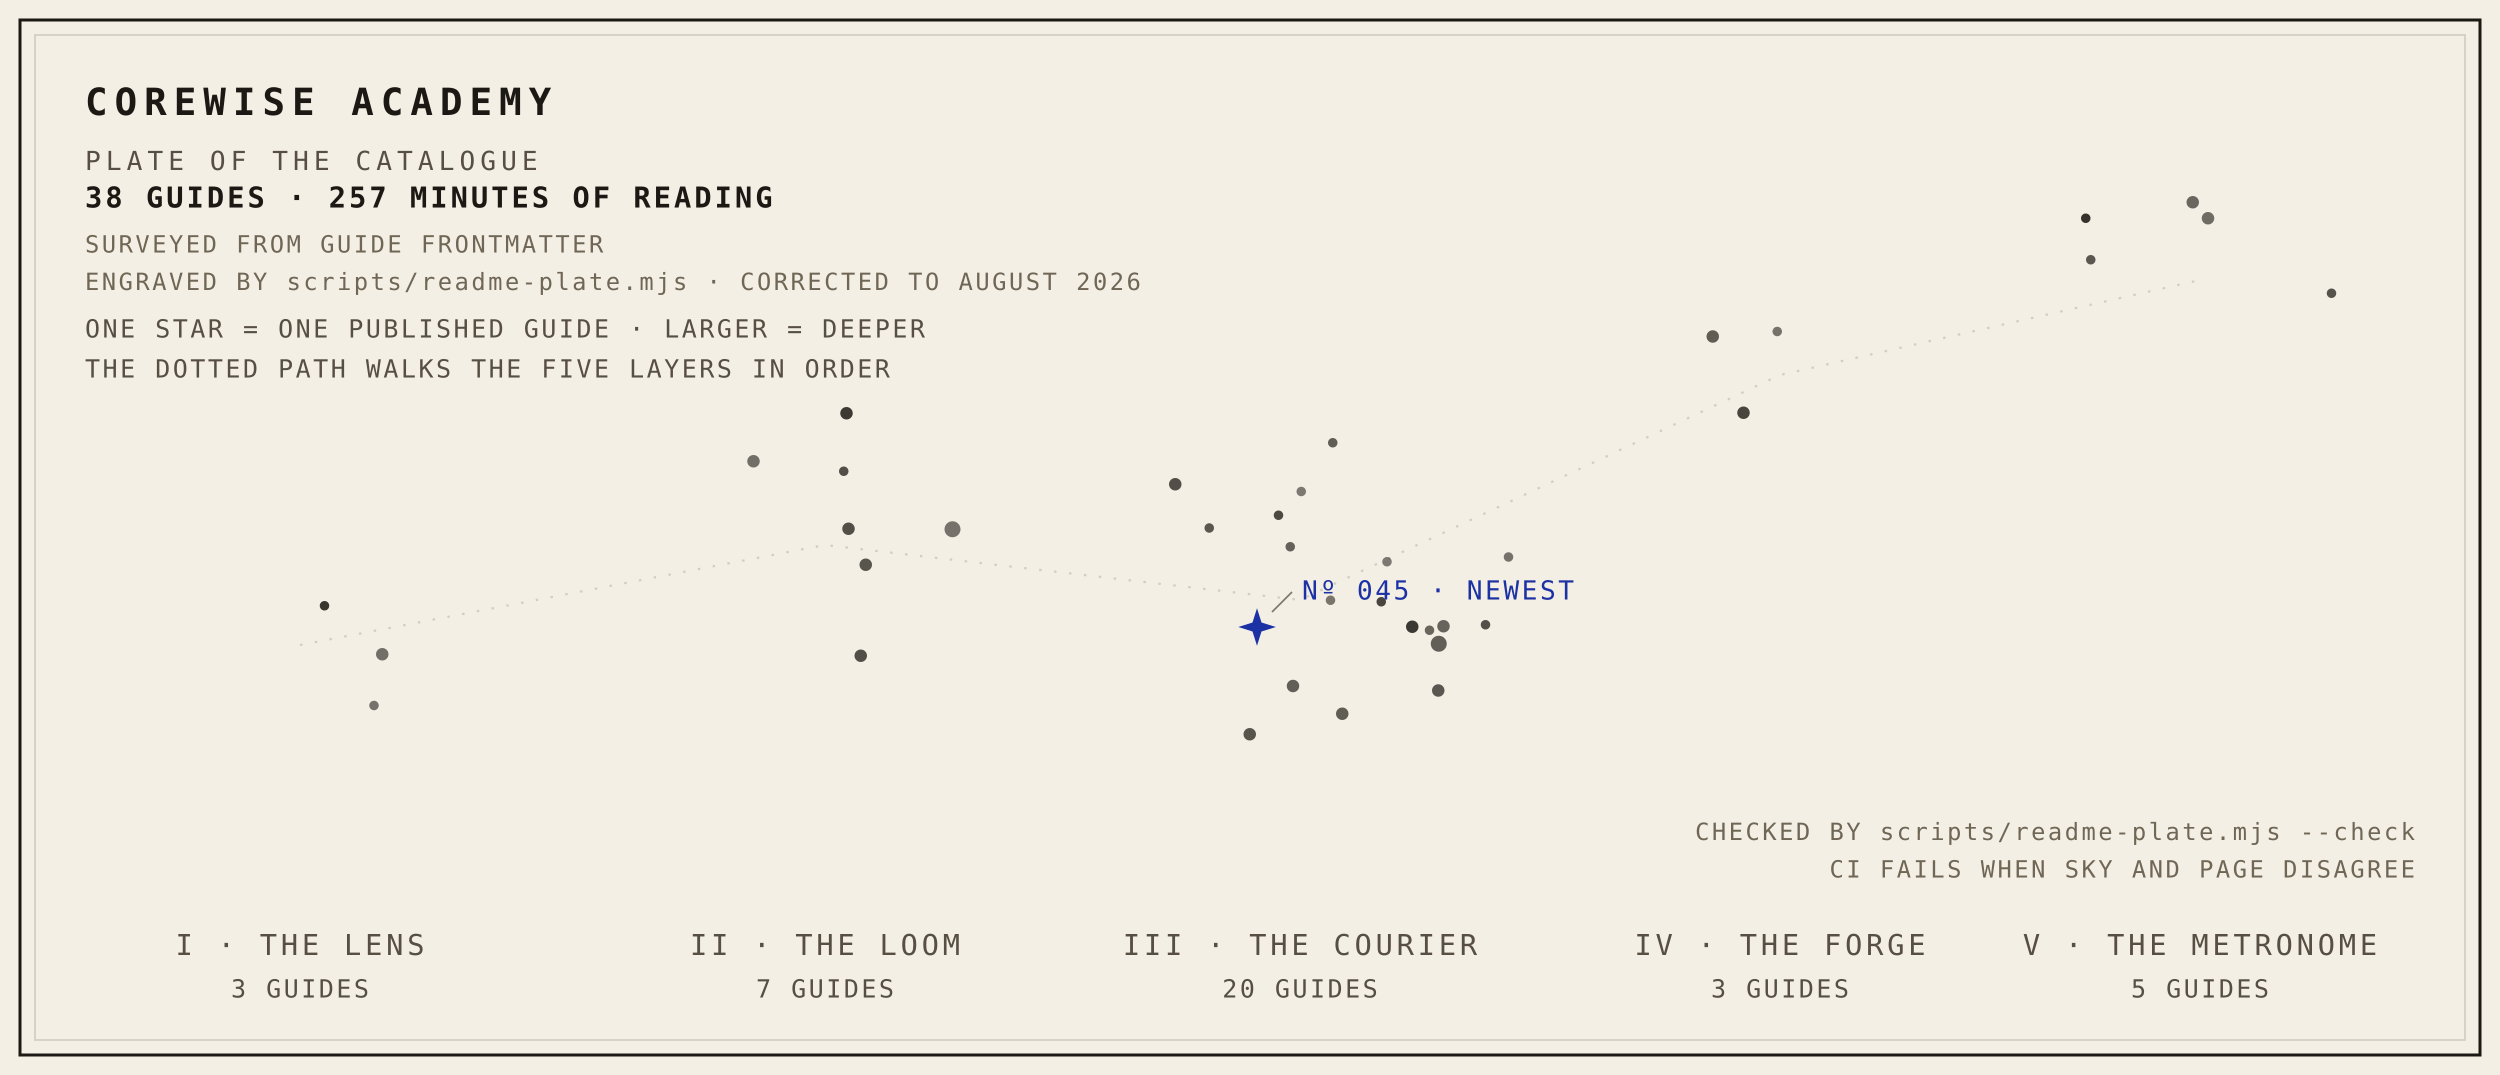
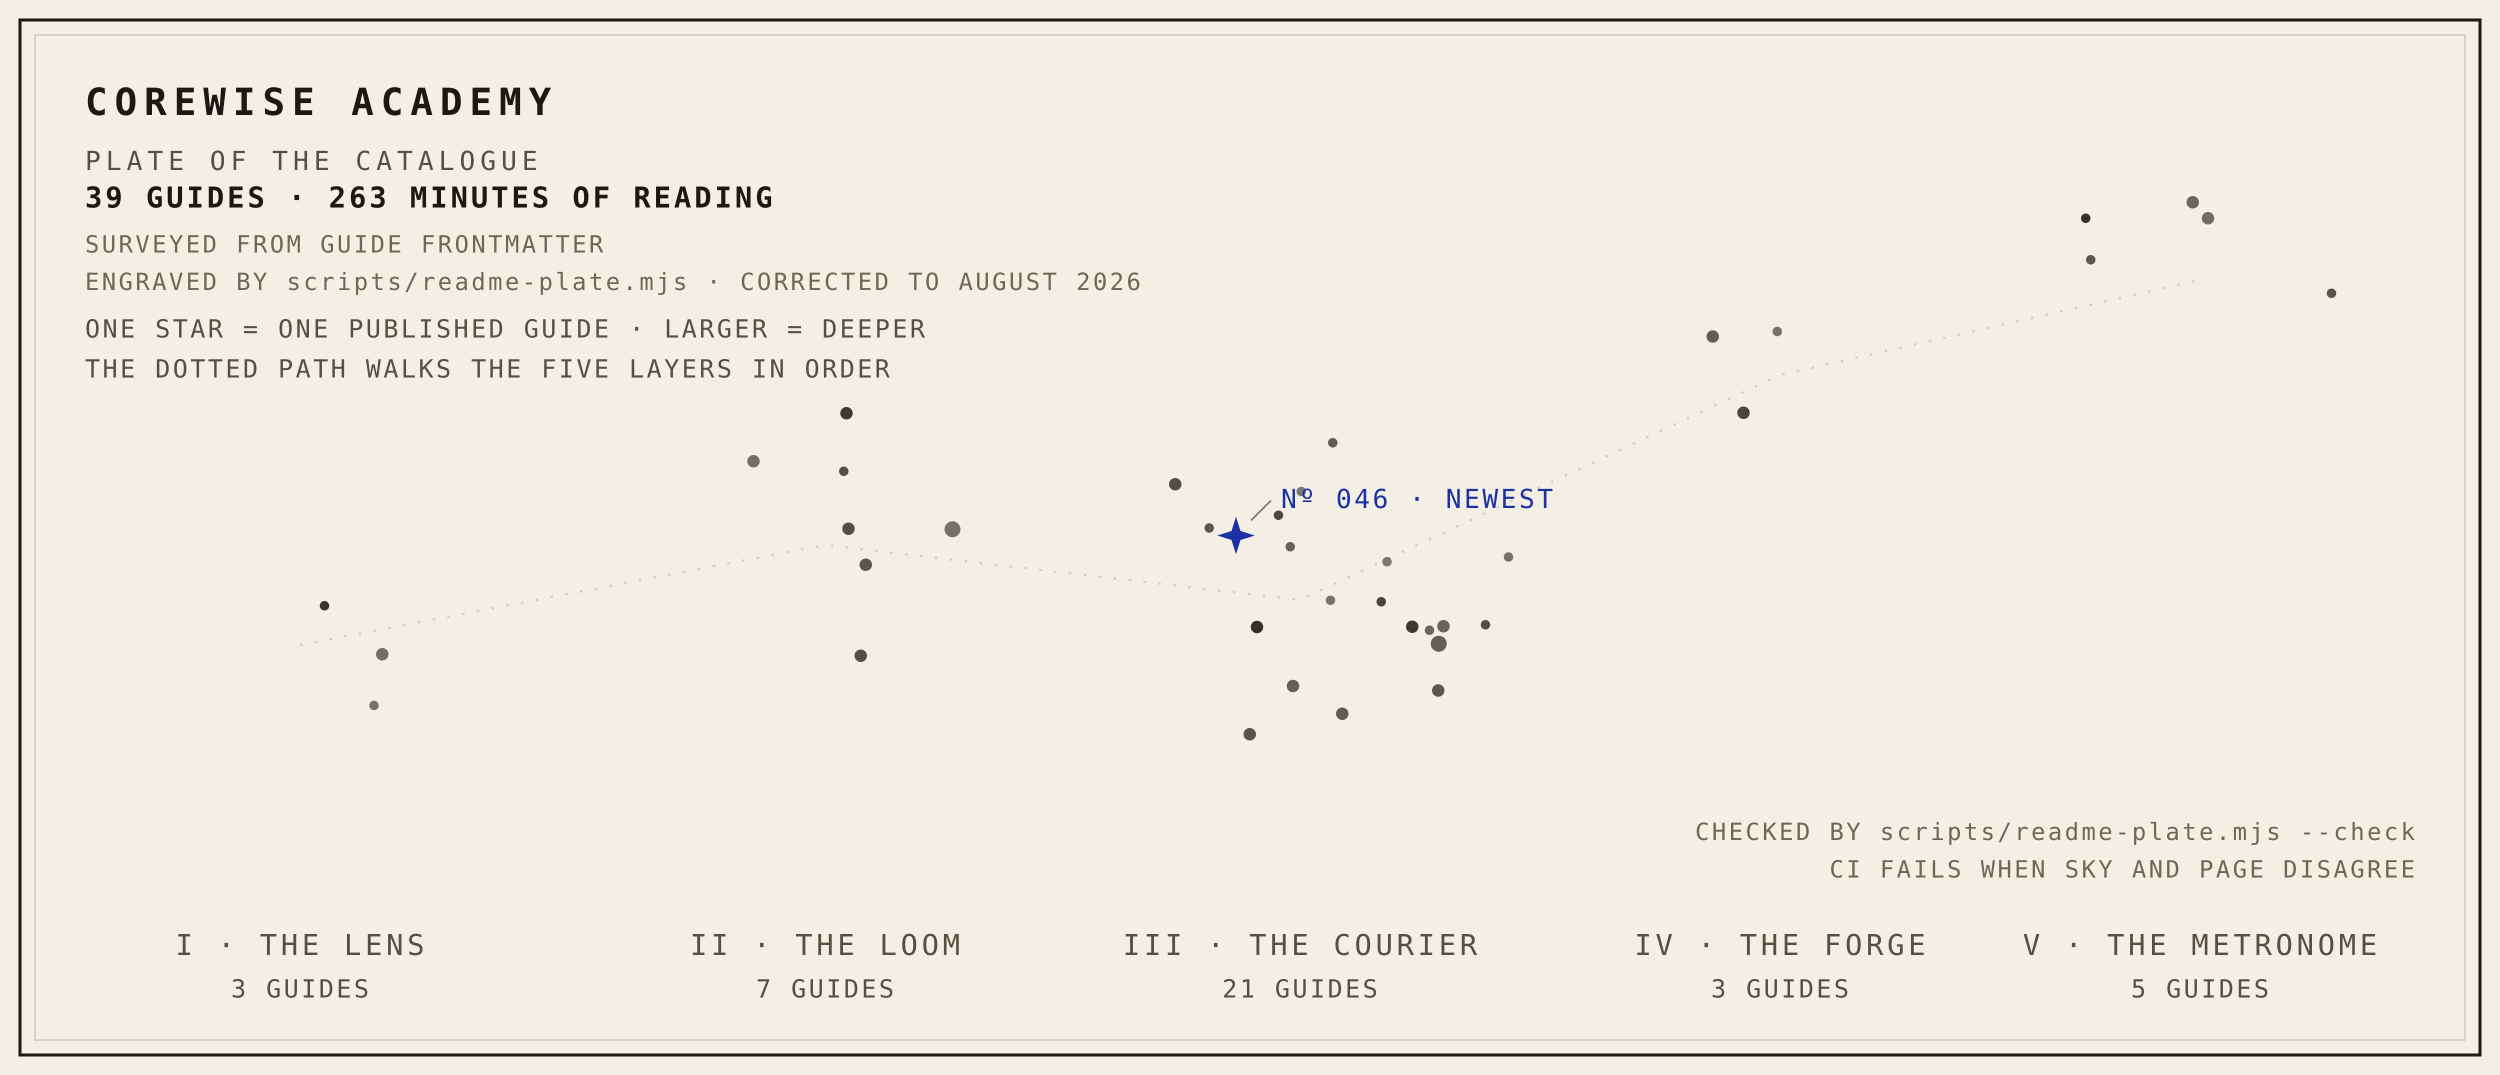
- <svg xmlns="http://www.w3.org/2000/svg" viewBox="0 0 1000 430" role="img" aria-label="Chart of the CoreWise Academy catalogue: 38 published guides as stars in five constellations, one per curriculum layer.">
+ <svg xmlns="http://www.w3.org/2000/svg" viewBox="0 0 1000 430" role="img" aria-label="Chart of the CoreWise Academy catalogue: 39 published guides as stars in five constellations, one per curriculum layer.">
  <g font-family="ui-monospace, 'IBM Plex Mono', SFMono-Regular, Menlo, monospace">
    <rect x="0" y="0" width="1000" height="430" fill="#f3efe4" />
    <rect x="8" y="8" width="984" height="414" fill="none" stroke="#1c1914" stroke-width="1.2" />
    <rect x="14" y="14" width="972" height="402" fill="none" stroke="#1c1914" stroke-opacity="0.16" stroke-width="0.7" />
    <path d="M 120 258 L 330 218 L 520 240 L 712 150 L 880 112" fill="none" stroke="#1c1914" stroke-opacity="0.16" stroke-width="0.9" stroke-dasharray="1 5" />
    <circle cx="129.8" cy="242.3" r="1.9" fill="#1c1914" fill-opacity="0.86" />
    <circle cx="149.6" cy="282.2" r="1.9" fill="#1c1914" fill-opacity="0.58" />
    <circle cx="152.9" cy="261.7" r="2.5" fill="#1c1914" fill-opacity="0.6" />
    <text x="120" y="382" text-anchor="middle" font-size="11.5" letter-spacing="1.5" fill="#574f43">I · THE LENS</text>
    <text x="120" y="399" text-anchor="middle" font-size="10" letter-spacing="1" fill="#574f43">3 GUIDES</text>
    <circle cx="337.5" cy="188.5" r="1.9" fill="#1c1914" fill-opacity="0.75" />
    <circle cx="381" cy="211.7" r="3.2" fill="#1c1914" fill-opacity="0.58" />
    <circle cx="301.4" cy="184.5" r="2.5" fill="#1c1914" fill-opacity="0.6" />
    <circle cx="338.6" cy="165.3" r="2.5" fill="#1c1914" fill-opacity="0.84" />
    <circle cx="344.3" cy="262.3" r="2.5" fill="#1c1914" fill-opacity="0.75" />
    <circle cx="346.3" cy="225.9" r="2.5" fill="#1c1914" fill-opacity="0.72" />
    <circle cx="339.4" cy="211.5" r="2.5" fill="#1c1914" fill-opacity="0.75" />
    <text x="330" y="382" text-anchor="middle" font-size="11.5" letter-spacing="1.5" fill="#574f43">II · THE LOOM</text>
    <text x="330" y="399" text-anchor="middle" font-size="10" letter-spacing="1" fill="#574f43">7 GUIDES</text>
    <circle cx="575.3" cy="276.2" r="2.5" fill="#1c1914" fill-opacity="0.71" />
    <circle cx="564.9" cy="250.7" r="2.5" fill="#1c1914" fill-opacity="0.85" />
    <circle cx="516.1" cy="218.7" r="1.9" fill="#1c1914" fill-opacity="0.66" />
    <circle cx="536.9" cy="285.5" r="2.5" fill="#1c1914" fill-opacity="0.68" />
    <circle cx="552.5" cy="240.7" r="1.9" fill="#1c1914" fill-opacity="0.79" />
    <circle cx="517.2" cy="274.4" r="2.5" fill="#1c1914" fill-opacity="0.67" />
    <circle cx="483.7" cy="211.2" r="1.9" fill="#1c1914" fill-opacity="0.71" />
    <circle cx="533.1" cy="177.1" r="1.9" fill="#1c1914" fill-opacity="0.68" />
    <circle cx="571.8" cy="252.1" r="1.9" fill="#1c1914" fill-opacity="0.64" />
+     <path d="M12 0 L14.88 9.12 L24 12 L14.88 14.88 L12 24 L9.12 14.88 L0 12 L9.12 9.12 Z" transform="translate(486.90 206.70) scale(0.625)" fill="#1c31a4" />
    <circle cx="520.5" cy="196.6" r="1.9" fill="#1c1914" fill-opacity="0.55" />
    <circle cx="575.5" cy="257.5" r="3.2" fill="#1c1914" fill-opacity="0.67" />
    <circle cx="532.2" cy="240.1" r="1.9" fill="#1c1914" fill-opacity="0.57" />
    <circle cx="470.1" cy="193.7" r="2.5" fill="#1c1914" fill-opacity="0.75" />
    <circle cx="499.9" cy="293.7" r="2.5" fill="#1c1914" fill-opacity="0.72" />
    <circle cx="511.4" cy="206.1" r="1.9" fill="#1c1914" fill-opacity="0.77" />
    <circle cx="603.4" cy="222.8" r="1.9" fill="#1c1914" fill-opacity="0.58" />
-     <path d="M12 0 L14.88 9.12 L24 12 L14.88 14.88 L12 24 L9.12 14.88 L0 12 L9.12 9.12 Z" transform="translate(495.30 243.30) scale(0.625)" fill="#1c31a4" />
+     <circle cx="502.8" cy="250.8" r="2.5" fill="#1c1914" fill-opacity="0.89" />
    <circle cx="577.4" cy="250.5" r="2.5" fill="#1c1914" fill-opacity="0.65" />
    <circle cx="594.2" cy="249.9" r="1.9" fill="#1c1914" fill-opacity="0.74" />
    <circle cx="554.8" cy="224.7" r="1.9" fill="#1c1914" fill-opacity="0.55" />
    <text x="520" y="382" text-anchor="middle" font-size="11.5" letter-spacing="1.5" fill="#574f43">III · THE COURIER</text>
-     <text x="520" y="399" text-anchor="middle" font-size="10" letter-spacing="1" fill="#574f43">20 GUIDES</text>
+     <text x="520" y="399" text-anchor="middle" font-size="10" letter-spacing="1" fill="#574f43">21 GUIDES</text>
    <circle cx="710.9" cy="132.6" r="1.9" fill="#1c1914" fill-opacity="0.58" />
    <circle cx="697.4" cy="165.1" r="2.5" fill="#1c1914" fill-opacity="0.79" />
    <circle cx="685.1" cy="134.6" r="2.5" fill="#1c1914" fill-opacity="0.68" />
    <text x="712" y="382" text-anchor="middle" font-size="11.5" letter-spacing="1.5" fill="#574f43">IV · THE FORGE</text>
    <text x="712" y="399" text-anchor="middle" font-size="10" letter-spacing="1" fill="#574f43">3 GUIDES</text>
    <circle cx="883.2" cy="87.3" r="2.5" fill="#1c1914" fill-opacity="0.61" />
    <circle cx="836.3" cy="103.9" r="1.9" fill="#1c1914" fill-opacity="0.71" />
    <circle cx="877.1" cy="80.9" r="2.5" fill="#1c1914" fill-opacity="0.63" />
    <circle cx="932.6" cy="117.3" r="1.9" fill="#1c1914" fill-opacity="0.73" />
    <circle cx="834.3" cy="87.3" r="1.9" fill="#1c1914" fill-opacity="0.88" />
    <text x="880" y="382" text-anchor="middle" font-size="11.5" letter-spacing="1.5" fill="#574f43">V · THE METRONOME</text>
    <text x="880" y="399" text-anchor="middle" font-size="10" letter-spacing="1" fill="#574f43">5 GUIDES</text>
-     <path d="M 508.8 244.8 L 516.8 236.8" stroke="#1c1914" stroke-opacity="0.55" stroke-width="0.7" fill="none" />
-     <text x="520.8" y="239.8" font-size="10.5" letter-spacing="1" fill="#1c31a4">Nº 045 · NEWEST</text>
+     <path d="M 500.4 208.2 L 508.4 200.2" stroke="#1c1914" stroke-opacity="0.55" stroke-width="0.7" fill="none" />
+     <text x="512.4" y="203.2" font-size="10.5" letter-spacing="1" fill="#1c31a4">Nº 046 · NEWEST</text>
    <text x="34" y="46" font-size="15" letter-spacing="2.8" fill="#1c1914" font-weight="600">COREWISE ACADEMY</text>
    <text x="34" y="68" font-size="10.5" letter-spacing="2" fill="#574f43" font-weight="400">PLATE OF THE CATALOGUE</text>
-     <text x="34" y="83" font-size="11.5" letter-spacing="1.2" fill="#1c1914" font-weight="600">38 GUIDES · 257 MINUTES OF READING</text>
+     <text x="34" y="83" font-size="11.5" letter-spacing="1.2" fill="#1c1914" font-weight="600">39 GUIDES · 263 MINUTES OF READING</text>
    <text x="34" y="101" font-size="9.5" letter-spacing="1" fill="#6f6656" font-weight="400">SURVEYED FROM GUIDE FRONTMATTER</text>
    <text x="34" y="116" font-size="9.5" letter-spacing="1" fill="#6f6656" font-weight="400">ENGRAVED BY scripts/readme-plate.mjs · CORRECTED TO AUGUST 2026</text>
    <text x="34" y="135" font-size="10" letter-spacing="1" fill="#574f43">ONE STAR = ONE PUBLISHED GUIDE · LARGER = DEEPER</text>
    <text x="34" y="151" font-size="10" letter-spacing="1" fill="#574f43">THE DOTTED PATH WALKS THE FIVE LAYERS IN ORDER</text>
    <text x="966" y="336" text-anchor="end" font-size="9.5" letter-spacing="1" fill="#6f6656">CHECKED BY scripts/readme-plate.mjs --check</text>
    <text x="966" y="351" text-anchor="end" font-size="9.5" letter-spacing="1" fill="#6f6656">CI FAILS WHEN SKY AND PAGE DISAGREE</text>
  </g>
</svg>
